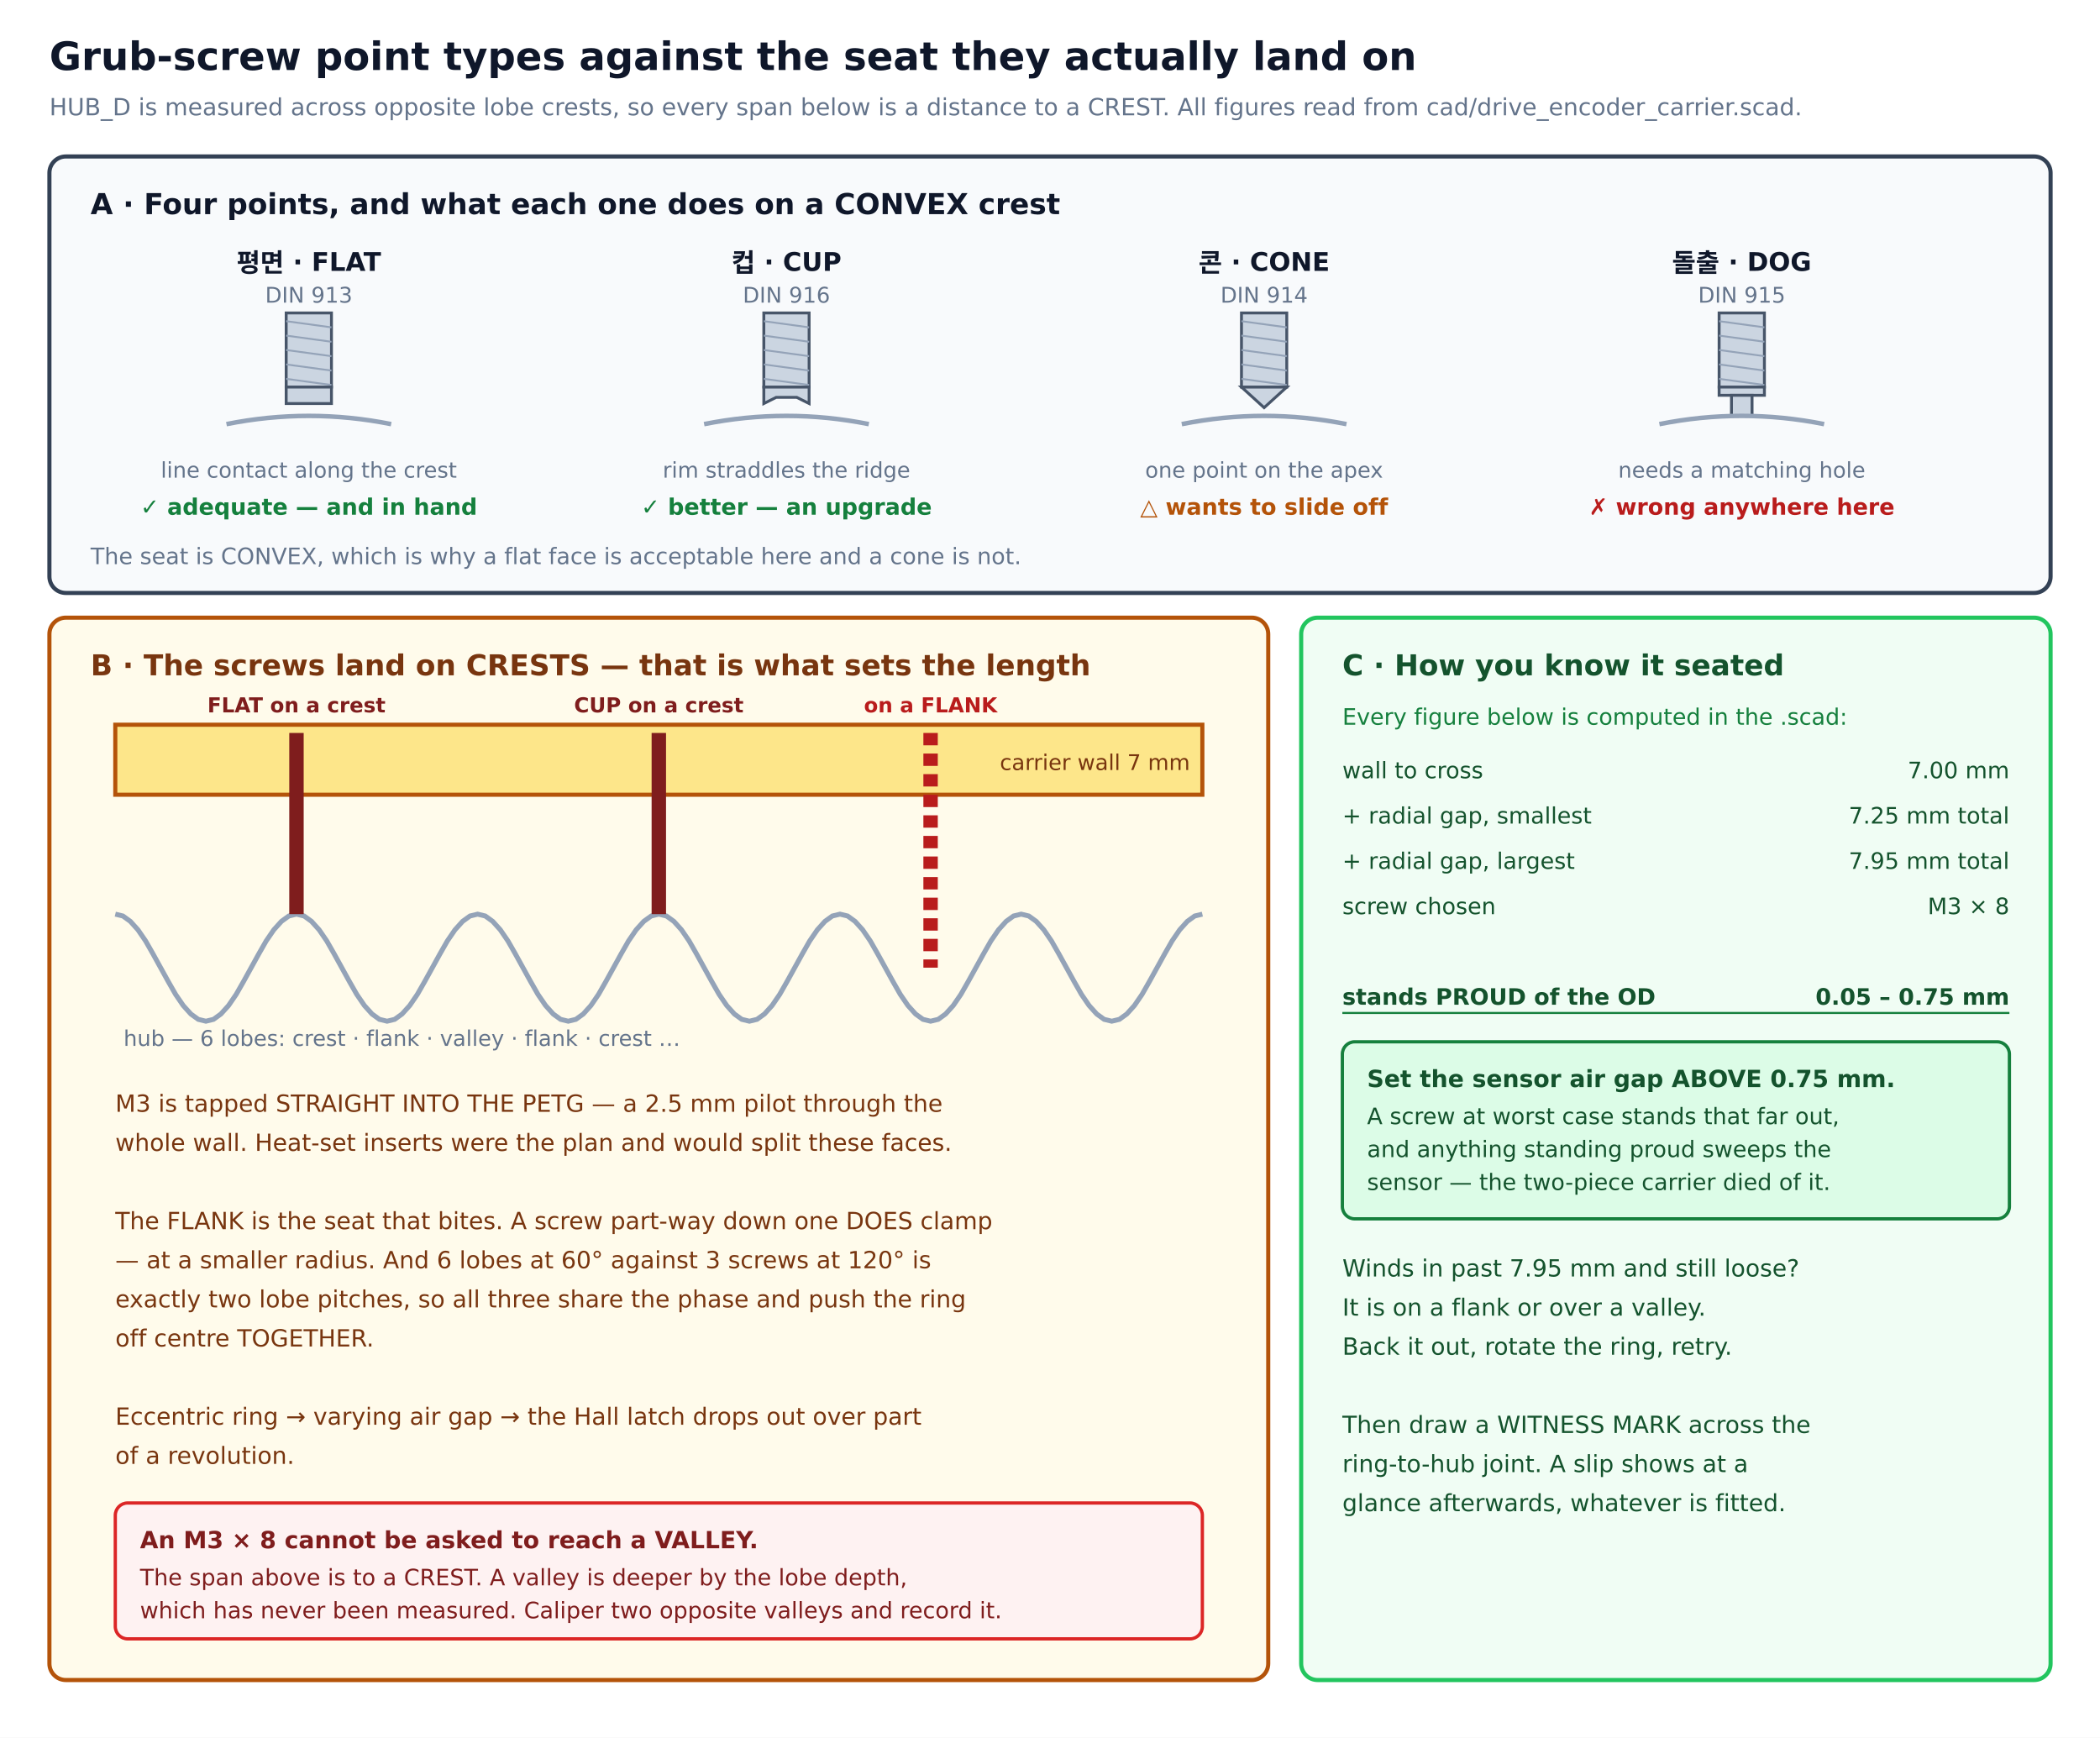
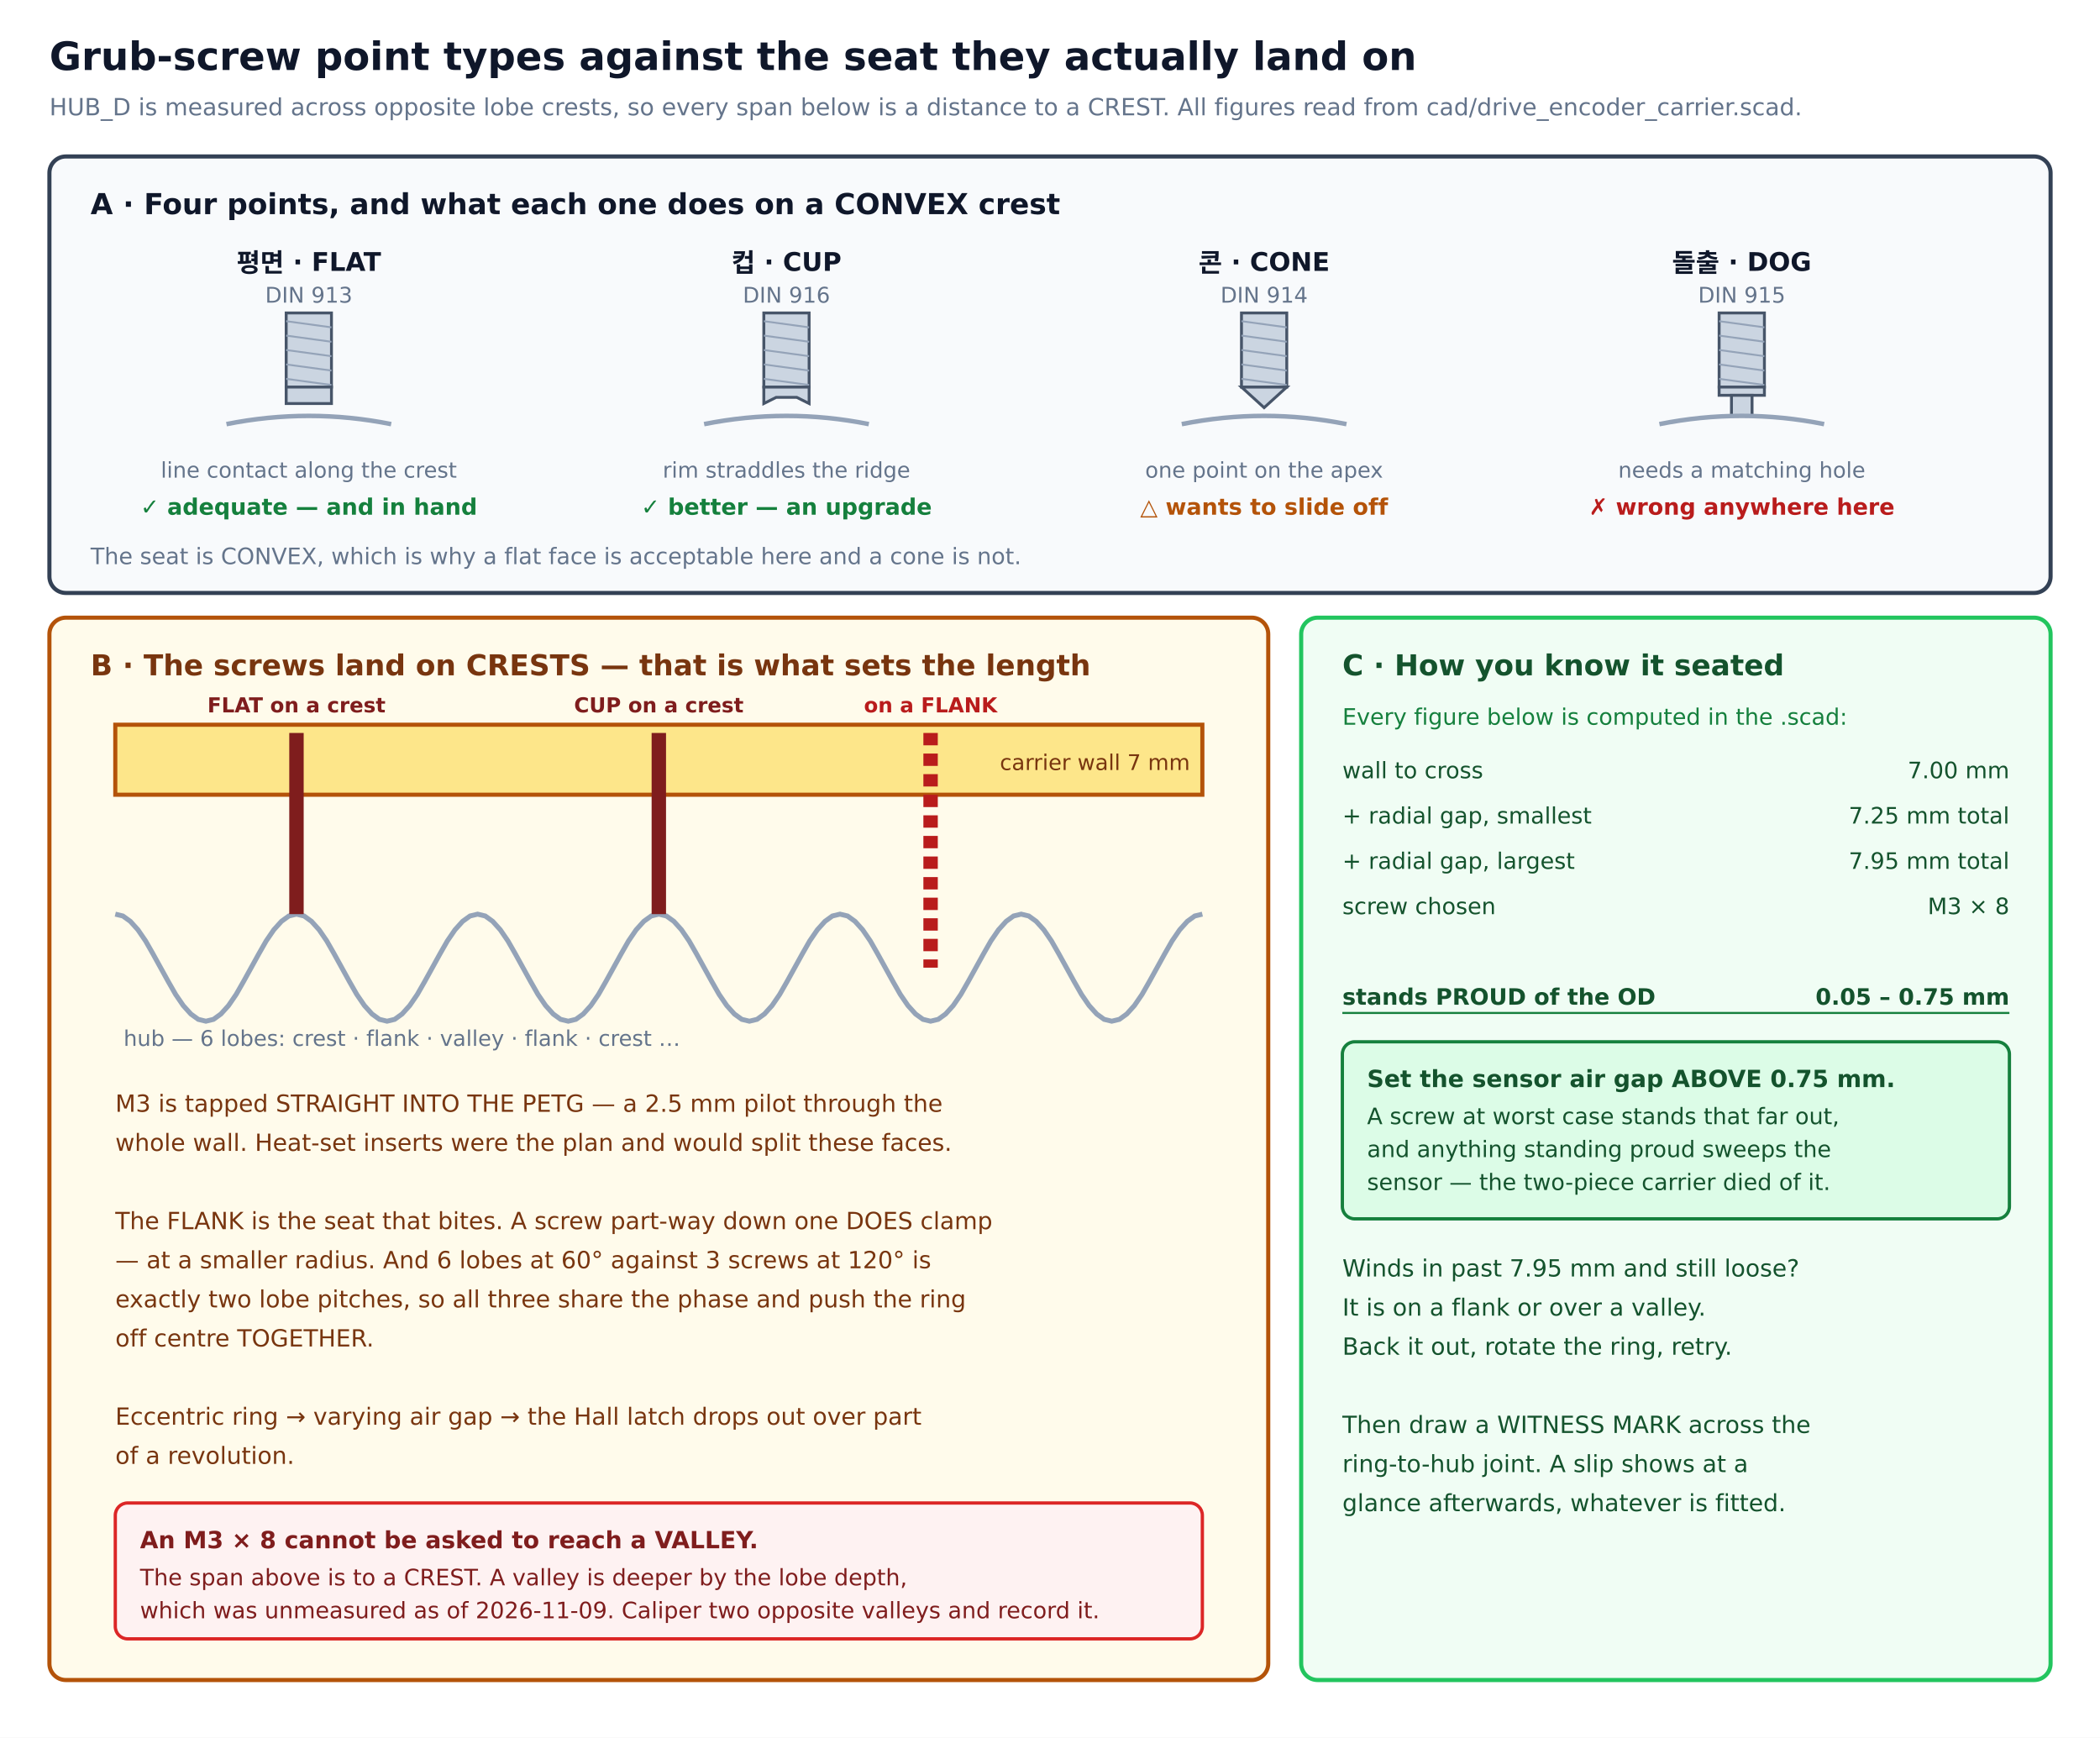
<svg xmlns="http://www.w3.org/2000/svg" viewBox="0 0 1020 844" width="1020" height="844" font-family="DejaVu Sans, Helvetica, Arial, sans-serif">
  <rect x="0.0" y="0.0" width="1020.0" height="844.0" rx="0" fill="#ffffff" />
  <text x="24.0" y="34.0" font-size="19" font-weight="bold" fill="#0f172a" text-anchor="start">Grub-screw point types against the seat they actually land on</text>
  <text x="24.0" y="56.0" font-size="11.5" font-weight="normal" fill="#64748b" text-anchor="start">HUB_D is measured across opposite lobe crests, so every span below is a distance to a CREST. All figures read from cad/drive_encoder_carrier.scad.</text>
  <rect x="24.0" y="76.0" width="972.0" height="212.0" rx="8" fill="#f8fafc" stroke="#334155" stroke-width="2" />
  <text x="44.0" y="104.0" font-size="14" font-weight="bold" fill="#0f172a" text-anchor="start">A · Four points, and what each one does on a CONVEX crest</text>
  <rect x="139.0" y="152.0" width="22.0" height="36.0" rx="0" fill="#cbd5e1" stroke="#475569" stroke-width="1.4" />
  <line x1="139" y1="156" x2="161" y2="159" stroke="#94a3b8" stroke-width="0.9" />
  <line x1="139" y1="163" x2="161" y2="166" stroke="#94a3b8" stroke-width="0.9" />
  <line x1="139" y1="170" x2="161" y2="173" stroke="#94a3b8" stroke-width="0.9" />
  <line x1="139" y1="177" x2="161" y2="180" stroke="#94a3b8" stroke-width="0.9" />
  <line x1="139" y1="184" x2="161" y2="187" stroke="#94a3b8" stroke-width="0.9" />
  <rect x="139.0" y="188.0" width="22.0" height="8.0" rx="0" fill="#cbd5e1" stroke="#475569" stroke-width="1.4" />
  <path d="M110,206 Q150,198 190,206" fill="none" stroke="#94a3b8" stroke-width="2.2" />
  <text x="150.0" y="132.0" font-size="12.5" font-weight="bold" fill="#0f172a" text-anchor="middle">평면 · FLAT</text>
  <text x="150.0" y="147.0" font-size="10.5" font-weight="normal" fill="#64748b" text-anchor="middle">DIN 913</text>
  <text x="150.0" y="232.0" font-size="10.5" font-weight="normal" fill="#64748b" text-anchor="middle">line contact along the crest</text>
  <text x="150.0" y="250.0" font-size="11" font-weight="bold" fill="#15803d" text-anchor="middle">✓ adequate — and in hand</text>
  <rect x="371.0" y="152.0" width="22.0" height="36.0" rx="0" fill="#cbd5e1" stroke="#475569" stroke-width="1.4" />
  <line x1="371" y1="156" x2="393" y2="159" stroke="#94a3b8" stroke-width="0.9" />
  <line x1="371" y1="163" x2="393" y2="166" stroke="#94a3b8" stroke-width="0.9" />
  <line x1="371" y1="170" x2="393" y2="173" stroke="#94a3b8" stroke-width="0.9" />
  <line x1="371" y1="177" x2="393" y2="180" stroke="#94a3b8" stroke-width="0.9" />
  <line x1="371" y1="184" x2="393" y2="187" stroke="#94a3b8" stroke-width="0.9" />
  <path d="M371,188 L371,196 L377,193 L387,193 L393,196 L393,188 Z" fill="#cbd5e1" stroke="#475569" stroke-width="1.4" />
  <path d="M342,206 Q382,198 422,206" fill="none" stroke="#94a3b8" stroke-width="2.2" />
  <text x="382.0" y="132.0" font-size="12.5" font-weight="bold" fill="#0f172a" text-anchor="middle">컵 · CUP</text>
  <text x="382.0" y="147.0" font-size="10.5" font-weight="normal" fill="#64748b" text-anchor="middle">DIN 916</text>
  <text x="382.0" y="232.0" font-size="10.5" font-weight="normal" fill="#64748b" text-anchor="middle">rim straddles the ridge</text>
  <text x="382.0" y="250.0" font-size="11" font-weight="bold" fill="#15803d" text-anchor="middle">✓ better — an upgrade</text>
  <rect x="603.0" y="152.0" width="22.0" height="36.0" rx="0" fill="#cbd5e1" stroke="#475569" stroke-width="1.4" />
  <line x1="603" y1="156" x2="625" y2="159" stroke="#94a3b8" stroke-width="0.9" />
  <line x1="603" y1="163" x2="625" y2="166" stroke="#94a3b8" stroke-width="0.9" />
  <line x1="603" y1="170" x2="625" y2="173" stroke="#94a3b8" stroke-width="0.9" />
  <line x1="603" y1="177" x2="625" y2="180" stroke="#94a3b8" stroke-width="0.9" />
  <line x1="603" y1="184" x2="625" y2="187" stroke="#94a3b8" stroke-width="0.9" />
  <path d="M603,188 L614,198 L625,188 Z" fill="#cbd5e1" stroke="#475569" stroke-width="1.4" />
  <path d="M574,206 Q614,198 654,206" fill="none" stroke="#94a3b8" stroke-width="2.2" />
  <text x="614.0" y="132.0" font-size="12.5" font-weight="bold" fill="#0f172a" text-anchor="middle">콘 · CONE</text>
  <text x="614.0" y="147.0" font-size="10.5" font-weight="normal" fill="#64748b" text-anchor="middle">DIN 914</text>
  <text x="614.0" y="232.0" font-size="10.5" font-weight="normal" fill="#64748b" text-anchor="middle">one point on the apex</text>
  <text x="614.0" y="250.0" font-size="11" font-weight="bold" fill="#b45309" text-anchor="middle">△ wants to slide off</text>
  <rect x="835.0" y="152.0" width="22.0" height="36.0" rx="0" fill="#cbd5e1" stroke="#475569" stroke-width="1.4" />
  <line x1="835" y1="156" x2="857" y2="159" stroke="#94a3b8" stroke-width="0.9" />
  <line x1="835" y1="163" x2="857" y2="166" stroke="#94a3b8" stroke-width="0.9" />
  <line x1="835" y1="170" x2="857" y2="173" stroke="#94a3b8" stroke-width="0.9" />
  <line x1="835" y1="177" x2="857" y2="180" stroke="#94a3b8" stroke-width="0.9" />
  <line x1="835" y1="184" x2="857" y2="187" stroke="#94a3b8" stroke-width="0.9" />
  <rect x="835.0" y="188.0" width="22.0" height="4.0" rx="0" fill="#cbd5e1" stroke="#475569" stroke-width="1.4" />
  <rect x="841.0" y="192.0" width="10.0" height="10.0" rx="0" fill="#cbd5e1" stroke="#475569" stroke-width="1.4" />
  <path d="M806,206 Q846,198 886,206" fill="none" stroke="#94a3b8" stroke-width="2.2" />
  <text x="846.0" y="132.0" font-size="12.5" font-weight="bold" fill="#0f172a" text-anchor="middle">돌출 · DOG</text>
  <text x="846.0" y="147.0" font-size="10.5" font-weight="normal" fill="#64748b" text-anchor="middle">DIN 915</text>
  <text x="846.0" y="232.0" font-size="10.5" font-weight="normal" fill="#64748b" text-anchor="middle">needs a matching hole</text>
  <text x="846.0" y="250.0" font-size="11" font-weight="bold" fill="#b91c1c" text-anchor="middle">✗ wrong anywhere here</text>
  <text x="44.0" y="274.0" font-size="11" font-weight="normal" fill="#64748b" text-anchor="start">The seat is CONVEX, which is why a flat face is acceptable here and a cone is not.</text>
  <rect x="24.0" y="300.0" width="592.0" height="516.0" rx="8" fill="#fffbeb" stroke="#b45309" stroke-width="2" />
  <text x="44.0" y="328.0" font-size="14" font-weight="bold" fill="#78350f" text-anchor="start">B · The screws land on CRESTS — that is what sets the length</text>
  <rect x="56.0" y="352.0" width="528.0" height="34.0" rx="0" fill="#fde68a" stroke="#b45309" stroke-width="2" />
  <text x="578.0" y="374.0" font-size="10.5" font-weight="normal" fill="#78350f" text-anchor="end">carrier wall 7 mm</text>
  <path d="M56.0,444.0 L59.7,444.9 L63.3,447.5 L67.0,451.6 L70.7,457.0 L74.3,463.3 L78.0,470.0 L81.7,476.7 L85.3,483.0 L89.0,488.4 L92.7,492.5 L96.3,495.1 L100.0,496.0 L103.7,495.1 L107.3,492.5 L111.0,488.4 L114.7,483.0 L118.3,476.7 L122.0,470.0 L125.7,463.3 L129.3,457.0 L133.0,451.6 L136.7,447.5 L140.3,444.9 L144.0,444.0 L147.7,444.9 L151.3,447.5 L155.0,451.6 L158.7,457.0 L162.3,463.3 L166.0,470.0 L169.7,476.7 L173.3,483.0 L177.0,488.4 L180.7,492.5 L184.3,495.1 L188.0,496.0 L191.7,495.1 L195.3,492.5 L199.0,488.4 L202.7,483.0 L206.3,476.7 L210.0,470.0 L213.7,463.3 L217.3,457.0 L221.0,451.6 L224.7,447.5 L228.3,444.9 L232.0,444.0 L235.7,444.9 L239.3,447.5 L243.0,451.6 L246.7,457.0 L250.3,463.3 L254.0,470.0 L257.7,476.7 L261.3,483.0 L265.0,488.4 L268.7,492.5 L272.3,495.1 L276.0,496.0 L279.7,495.1 L283.3,492.5 L287.0,488.4 L290.7,483.0 L294.3,476.7 L298.0,470.0 L301.7,463.3 L305.3,457.0 L309.0,451.6 L312.7,447.5 L316.3,444.9 L320.0,444.0 L323.7,444.9 L327.3,447.5 L331.0,451.6 L334.7,457.0 L338.3,463.3 L342.0,470.0 L345.7,476.7 L349.3,483.0 L353.0,488.4 L356.7,492.5 L360.3,495.1 L364.0,496.0 L367.7,495.1 L371.3,492.5 L375.0,488.4 L378.7,483.0 L382.3,476.7 L386.0,470.0 L389.7,463.3 L393.3,457.0 L397.0,451.6 L400.7,447.5 L404.3,444.9 L408.0,444.0 L411.7,444.9 L415.3,447.5 L419.0,451.6 L422.7,457.0 L426.3,463.3 L430.0,470.0 L433.7,476.7 L437.3,483.0 L441.0,488.4 L444.7,492.5 L448.3,495.1 L452.0,496.0 L455.7,495.1 L459.3,492.5 L463.0,488.4 L466.7,483.0 L470.3,476.7 L474.0,470.0 L477.7,463.3 L481.3,457.0 L485.0,451.6 L488.7,447.5 L492.3,444.9 L496.0,444.0 L499.7,444.9 L503.3,447.5 L507.0,451.6 L510.7,457.0 L514.3,463.3 L518.0,470.0 L521.7,476.7 L525.3,483.0 L529.0,488.4 L532.7,492.5 L536.3,495.1 L540.0,496.0 L543.7,495.1 L547.3,492.5 L551.0,488.4 L554.7,483.0 L558.3,476.7 L562.0,470.0 L565.7,463.3 L569.3,457.0 L573.0,451.6 L576.7,447.5 L580.3,444.9 L584.0,444.0" fill="none" stroke="#94a3b8" stroke-width="2.4" />
  <text x="60.0" y="508.0" font-size="10.5" font-weight="normal" fill="#64748b" text-anchor="start">hub — 6 lobes: crest · flank · valley · flank · crest …</text>
  <line x1="144.0" y1="356" x2="144.0" y2="444" stroke="#7f1d1d" stroke-width="7" stroke-linecap="butt" />
  <text x="144.0" y="346.0" font-size="10" font-weight="bold" fill="#7f1d1d" text-anchor="middle">FLAT on a crest</text>
  <line x1="320.0" y1="356" x2="320.0" y2="444" stroke="#7f1d1d" stroke-width="7" stroke-linecap="butt" />
  <text x="320.0" y="346.0" font-size="10" font-weight="bold" fill="#7f1d1d" text-anchor="middle">CUP on a crest</text>
  <line x1="452.0" y1="356" x2="452.0" y2="470" stroke="#b91c1c" stroke-width="7" stroke-dasharray="6 4" />
  <text x="452.0" y="346.0" font-size="10" font-weight="bold" fill="#b91c1c" text-anchor="middle">on a FLANK</text>
  <text x="56.0" y="540.0" font-size="11.5" font-weight="normal" fill="#78350f" text-anchor="start">M3 is tapped STRAIGHT INTO THE PETG — a 2.5 mm pilot through the</text>
  <text x="56.0" y="559.0" font-size="11.5" font-weight="normal" fill="#78350f" text-anchor="start">whole wall. Heat-set inserts were the plan and would split these faces.</text>
  <text x="56.0" y="597.0" font-size="11.5" font-weight="normal" fill="#78350f" text-anchor="start">The FLANK is the seat that bites. A screw part-way down one DOES clamp</text>
  <text x="56.0" y="616.0" font-size="11.5" font-weight="normal" fill="#78350f" text-anchor="start">— at a smaller radius. And 6 lobes at 60° against 3 screws at 120° is</text>
  <text x="56.0" y="635.0" font-size="11.5" font-weight="normal" fill="#78350f" text-anchor="start">exactly two lobe pitches, so all three share the phase and push the ring</text>
  <text x="56.0" y="654.0" font-size="11.5" font-weight="normal" fill="#78350f" text-anchor="start">off centre TOGETHER.</text>
  <text x="56.0" y="692.0" font-size="11.5" font-weight="normal" fill="#78350f" text-anchor="start">Eccentric ring → varying air gap → the Hall latch drops out over part</text>
  <text x="56.0" y="711.0" font-size="11.5" font-weight="normal" fill="#78350f" text-anchor="start">of a revolution.</text>
  <rect x="56.0" y="730.0" width="528.0" height="66.0" rx="6" fill="#fef2f2" stroke="#dc2626" stroke-width="1.6" />
  <text x="68.0" y="752.0" font-size="11.5" font-weight="bold" fill="#7f1d1d" text-anchor="start">An M3 × 8 cannot be asked to reach a VALLEY.</text>
  <text x="68.0" y="770.0" font-size="11" font-weight="normal" fill="#7f1d1d" text-anchor="start">The span above is to a CREST. A valley is deeper by the lobe depth,</text>
-   <text x="68.0" y="786.0" font-size="11" font-weight="normal" fill="#7f1d1d" text-anchor="start">which has never been measured. Caliper two opposite valleys and record it.</text>
+   <text x="68.0" y="786.0" font-size="11" font-weight="normal" fill="#7f1d1d" text-anchor="start">which was unmeasured as of 2026-11-09. Caliper two opposite valleys and record it.</text>
  <rect x="632.0" y="300.0" width="364.0" height="516.0" rx="8" fill="#f0fdf4" stroke="#22c55e" stroke-width="2" />
  <text x="652.0" y="328.0" font-size="14" font-weight="bold" fill="#14532d" text-anchor="start">C · How you know it seated</text>
  <text x="652.0" y="352.0" font-size="11" font-weight="normal" fill="#15803d" text-anchor="start">Every figure below is computed in the .scad:</text>
  <text x="652.0" y="378.0" font-size="11" font-weight="normal" fill="#14532d" text-anchor="start">wall to cross</text>
  <text x="976.0" y="378.0" font-size="11" font-weight="normal" fill="#14532d" text-anchor="end">7.00 mm</text>
  <text x="652.0" y="400.0" font-size="11" font-weight="normal" fill="#14532d" text-anchor="start">+ radial gap, smallest</text>
  <text x="976.0" y="400.0" font-size="11" font-weight="normal" fill="#14532d" text-anchor="end">7.25 mm total</text>
  <text x="652.0" y="422.0" font-size="11" font-weight="normal" fill="#14532d" text-anchor="start">+ radial gap, largest</text>
  <text x="976.0" y="422.0" font-size="11" font-weight="normal" fill="#14532d" text-anchor="end">7.95 mm total</text>
  <text x="652.0" y="444.0" font-size="11" font-weight="normal" fill="#14532d" text-anchor="start">screw chosen</text>
  <text x="976.0" y="444.0" font-size="11" font-weight="normal" fill="#14532d" text-anchor="end">M3 × 8</text>
  <text x="652.0" y="488.0" font-size="11" font-weight="bold" fill="#14532d" text-anchor="start">stands PROUD of the OD</text>
  <text x="976.0" y="488.0" font-size="11" font-weight="bold" fill="#14532d" text-anchor="end">0.05 – 0.75 mm</text>
  <line x1="652" y1="492" x2="976" y2="492" stroke="#15803d" stroke-width="1" />
  <rect x="652.0" y="506.0" width="324.0" height="86.0" rx="6" fill="#dcfce7" stroke="#15803d" stroke-width="1.6" />
  <text x="664.0" y="528.0" font-size="11.5" font-weight="bold" fill="#14532d" text-anchor="start">Set the sensor air gap ABOVE 0.75 mm.</text>
  <text x="664.0" y="546.0" font-size="11" font-weight="normal" fill="#14532d" text-anchor="start">A screw at worst case stands that far out,</text>
  <text x="664.0" y="562.0" font-size="11" font-weight="normal" fill="#14532d" text-anchor="start">and anything standing proud sweeps the</text>
  <text x="664.0" y="578.0" font-size="11" font-weight="normal" fill="#14532d" text-anchor="start">sensor — the two-piece carrier died of it.</text>
  <text x="652.0" y="620.0" font-size="11.5" font-weight="normal" fill="#14532d" text-anchor="start">Winds in past 7.95 mm and still loose?</text>
  <text x="652.0" y="639.0" font-size="11.5" font-weight="normal" fill="#14532d" text-anchor="start">It is on a flank or over a valley.</text>
  <text x="652.0" y="658.0" font-size="11.5" font-weight="normal" fill="#14532d" text-anchor="start">Back it out, rotate the ring, retry.</text>
  <text x="652.0" y="696.0" font-size="11.5" font-weight="normal" fill="#14532d" text-anchor="start">Then draw a WITNESS MARK across the</text>
  <text x="652.0" y="715.0" font-size="11.5" font-weight="normal" fill="#14532d" text-anchor="start">ring-to-hub joint. A slip shows at a</text>
  <text x="652.0" y="734.0" font-size="11.5" font-weight="normal" fill="#14532d" text-anchor="start">glance afterwards, whatever is fitted.</text>
</svg>
